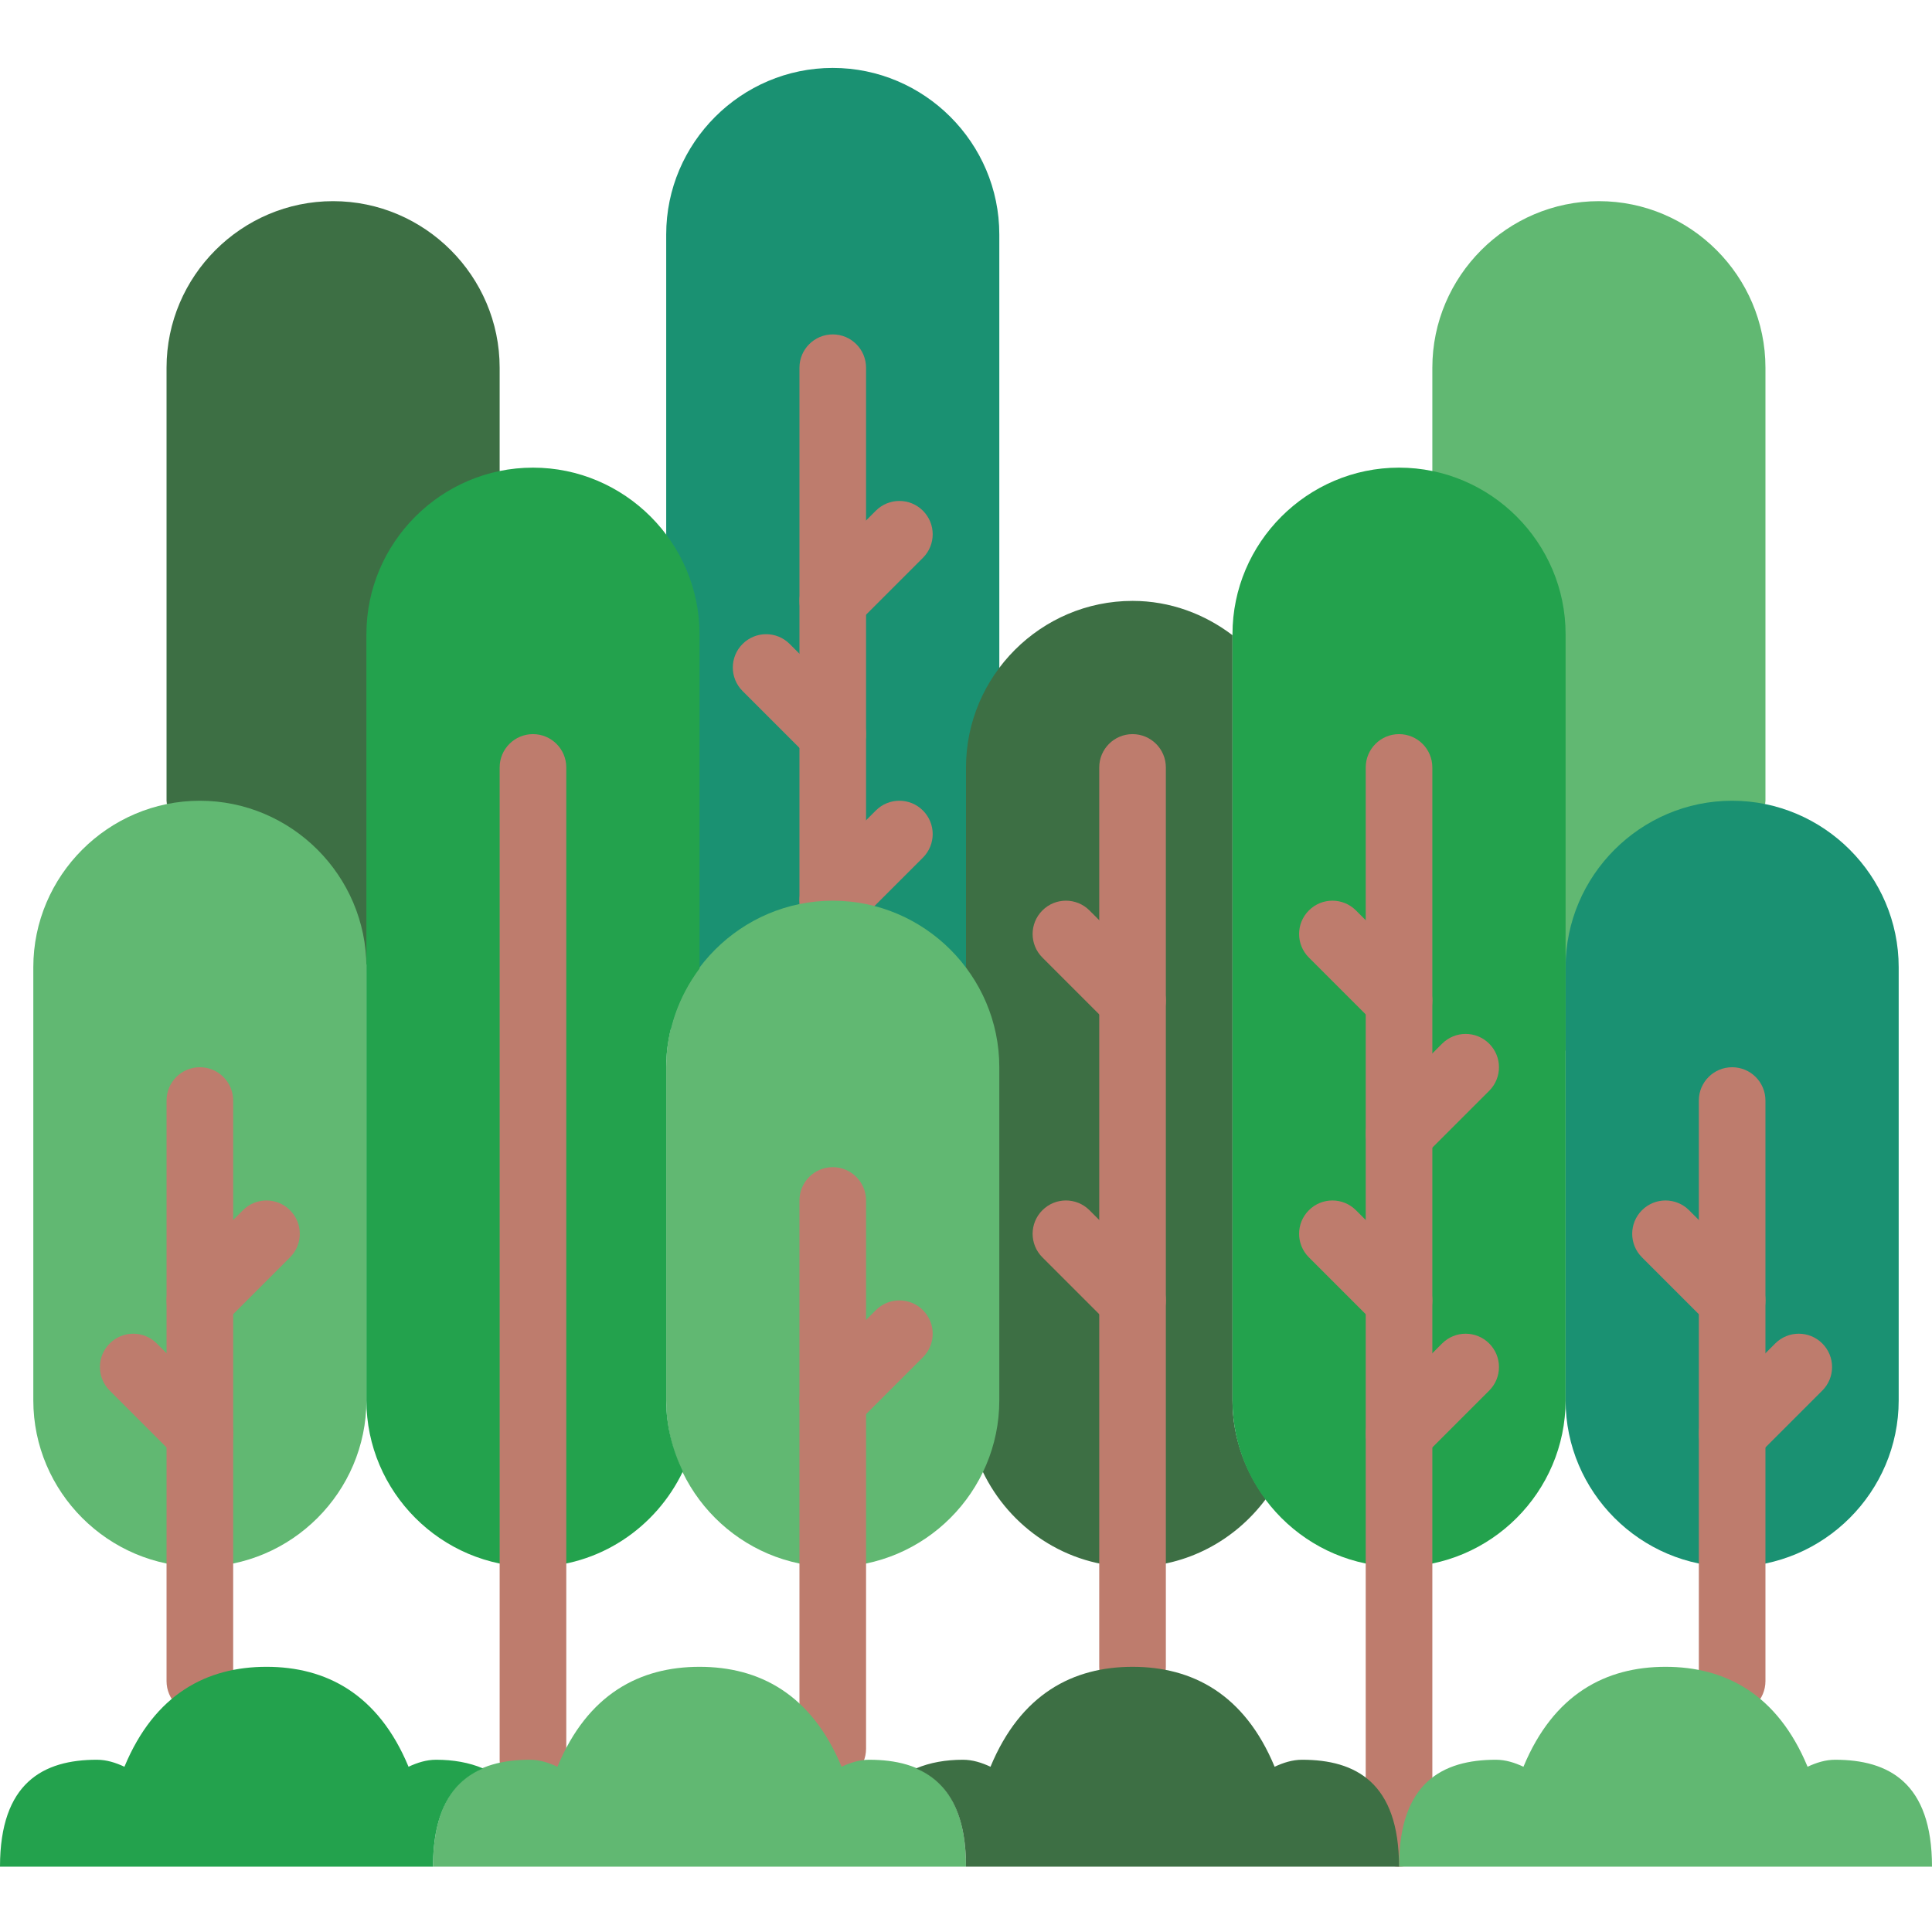
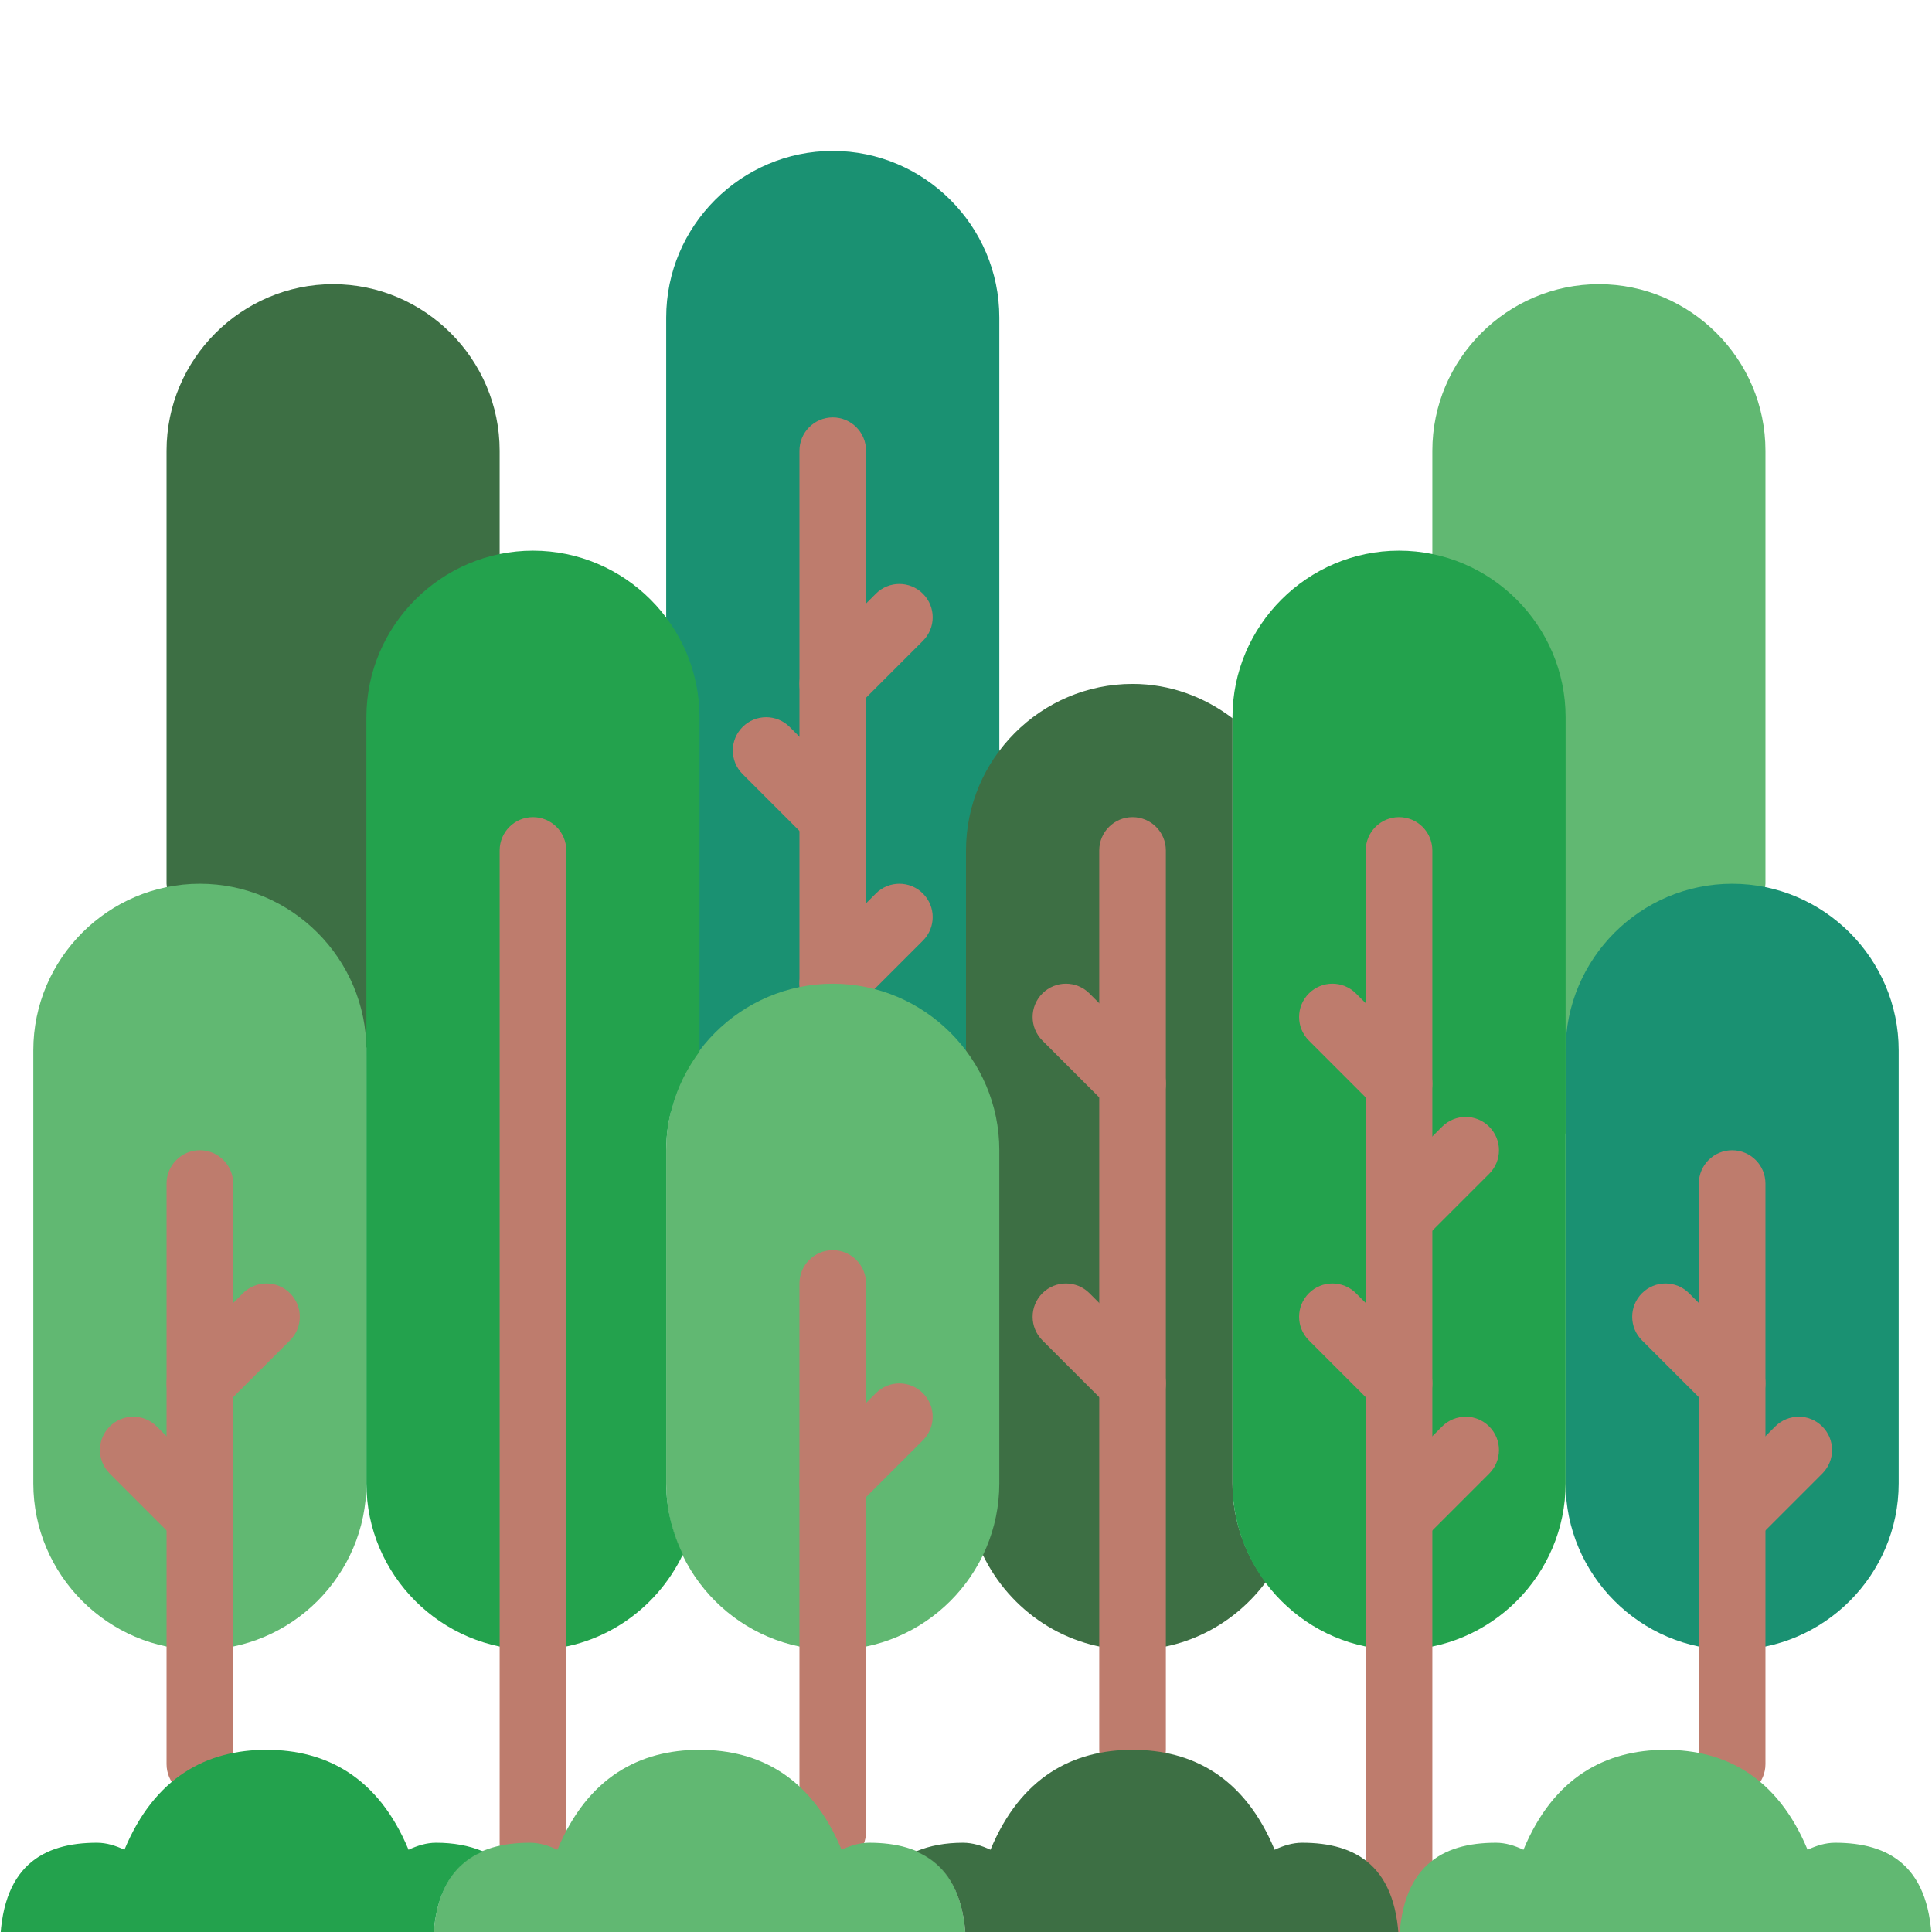
- <svg xmlns="http://www.w3.org/2000/svg" height="256pt" viewBox="0 -18 512 512" width="256pt">
+ <svg xmlns="http://www.w3.org/2000/svg" height="256pt" viewBox="0 -40 512 512" width="256pt">
  <path d="m273.656 194.207c0-9.816-14.301-27.641-8.828-34.992v-115.078c0-24.273-19.863-44.137-44.137-44.137-24.277 0-44.141 19.863-44.141 44.137v79.766c5.473 7.355 0 33.688 0 43.496v88.602c8.059-10.832 38.508-18 52.965-18 14.469 0 27.254 7.152 35.312 18zm0 0" fill="#1a9172" />
  <path d="m220.691 229.516c-4.875 0-8.828-3.953-8.828-8.824v-141.242c0-4.875 3.953-8.828 8.828-8.828 4.871 0 8.824 3.953 8.824 8.828v141.242c0 4.871-3.953 8.824-8.824 8.824zm0 0" fill="#be7c6d" />
  <path d="m220.691 229.516c-2.262 0-4.52-.863-6.242-2.586-3.453-3.449-3.453-9.031 0-12.48l17.656-17.656c3.449-3.453 9.027-3.453 12.48 0 3.453 3.453 3.453 9.031 0 12.484l-17.656 17.652c-1.719 1.723-3.98 2.586-6.238 2.586zm0 0" fill="#be7c6d" />
  <path d="m220.691 150.07c-2.262 0-4.52-.867-6.242-2.586-3.453-3.453-3.453-9.031 0-12.484l17.656-17.656c3.449-3.449 9.027-3.449 12.48 0 3.453 3.453 3.453 9.031 0 12.484l-17.656 17.656c-1.719 1.719-3.98 2.586-6.238 2.586zm0 0" fill="#be7c6d" />
  <path d="m220.691 185.379c-2.262 0-4.52-.863-6.242-2.586l-17.656-17.656c-3.453-3.449-3.453-9.031 0-12.48 3.453-3.453 9.031-3.453 12.484 0l17.652 17.656c3.453 3.449 3.453 9.027 0 12.48-1.719 1.723-3.98 2.586-6.238 2.586zm0 0" fill="#be7c6d" />
  <path d="m88.277 35.309c-24.277 0-44.141 19.863-44.141 44.141v114.758c0 .301.09.582.09.891 2.832-.574 5.746 87.387 8.738 87.387 23.977 0 43.566-41.52 44.051-17.656.027-.008.062-27.375.086-27.383l35.312 53.863v-211.859c0-24.277-19.863-44.141-44.137-44.141zm0 0" fill="#3d6f44" />
  <path d="m423.723 35.309c-24.273 0-44.137 19.863-44.137 44.141v27.383l8.828 193.297c.027.008.062 0 .09.008.484-23.859 46.555-61.793 70.531-61.793 2.992 0 5.906-43.82 8.738-43.246 0-.309.09-.59.09-.891v-114.758c0-24.277-19.863-44.141-44.141-44.141zm0 0" fill="#61b872" />
  <path d="m326.621 353.102v-202.77c-7.406-5.621-16.527-9.09-26.484-9.09-24.273 0-44.137 19.859-44.137 44.137v53.285c5.473 7.352-8.828 16.348-8.828 26.164v88.273c0 6.766 15.988 13.109 13.242 18.848 7.113 14.875 22.211 25.293 39.723 25.293 14.461 0 27.254-7.141 35.312-17.973-5.473-7.355-8.828-16.352-8.828-26.168zm0 0" fill="#3d6f44" />
  <path d="m52.965 397.242c-24.273 0-44.137-19.863-44.137-44.141v-114.758c0-24.273 19.863-44.137 44.137-44.137 24.277 0 44.137 19.863 44.137 44.137v114.758c0 24.277-19.859 44.141-44.137 44.141zm0 0" fill="#61b872" />
  <path d="m52.965 335.449c-2.258 0-4.52-.867-6.242-2.586-3.449-3.453-3.449-9.031 0-12.484l17.656-17.656c3.453-3.449 9.031-3.449 12.484 0 3.449 3.453 3.449 9.031 0 12.484l-17.656 17.656c-1.723 1.719-3.98 2.586-6.242 2.586zm0 0" fill="#be7c6d" />
  <path d="m52.965 370.758c-2.258 0-4.52-.863-6.242-2.586l-17.652-17.656c-3.453-3.449-3.453-9.027 0-12.48 3.449-3.453 9.031-3.453 12.48 0l17.656 17.656c3.453 3.449 3.453 9.027 0 12.48-1.723 1.723-3.98 2.586-6.242 2.586zm0 0" fill="#be7c6d" />
  <path d="m141.242 335.449c-2.262 0-4.52-.867-6.242-2.586-3.453-3.453-3.453-9.031 0-12.484l17.656-17.656c3.449-3.449 9.031-3.449 12.48 0 3.453 3.453 3.453 9.031 0 12.484l-17.652 17.656c-1.723 1.719-3.984 2.586-6.242 2.586zm0 0" fill="#be7c6d" />
  <path d="m141.242 370.758c-2.262 0-4.52-.863-6.242-2.586l-17.656-17.656c-3.449-3.449-3.449-9.027 0-12.48 3.453-3.453 9.031-3.453 12.484 0l17.656 17.656c3.449 3.449 3.449 9.027 0 12.48-1.723 1.723-3.984 2.586-6.242 2.586zm0 0" fill="#be7c6d" />
  <path d="m141.242 256c-2.262 0-4.52-.863-6.242-2.586-3.453-3.453-3.453-9.031 0-12.484l17.656-17.652c3.449-3.453 9.031-3.453 12.48 0 3.453 3.449 3.453 9.031 0 12.48l-17.652 17.656c-1.723 1.723-3.984 2.586-6.242 2.586zm0 0" fill="#be7c6d" />
  <path d="m141.242 291.309c-2.262 0-4.52-.863-6.242-2.586l-17.656-17.652c-3.449-3.453-3.449-9.031 0-12.484 3.453-3.449 9.031-3.449 12.484 0l17.656 17.656c3.449 3.449 3.449 9.031 0 12.48-1.723 1.723-3.984 2.586-6.242 2.586zm0 0" fill="#be7c6d" />
  <path d="m220.691 397.242c-24.277 0-44.141-19.863-44.141-44.141v-88.273c0-24.277 19.863-44.137 44.141-44.137 24.273 0 44.137 19.859 44.137 44.137v88.273c0 24.277-19.863 44.141-44.137 44.141zm0 0" fill="#61b872" />
  <path d="m220.691 361.93c-2.262 0-4.52-.863-6.242-2.586-3.453-3.449-3.453-9.031 0-12.48l17.656-17.656c3.449-3.453 9.027-3.453 12.48 0 3.453 3.453 3.453 9.031 0 12.48l-17.656 17.656c-1.719 1.723-3.98 2.586-6.238 2.586zm0 0" fill="#be7c6d" />
  <path d="m52.965 436.34c-4.871 0-8.828-3.957-8.828-8.828v-153.855c0-4.875 3.957-8.828 8.828-8.828 4.875 0 8.828 3.953 8.828 8.828v153.855c0 4.871-3.953 8.828-8.828 8.828zm0 0" fill="#be7c6d" />
  <path d="m459.035 397.242c24.273 0 44.137-19.863 44.137-44.141v-114.758c0-24.273-19.863-44.137-44.137-44.137-24.277 0-44.137 19.863-44.137 44.137v114.758c0 24.277 19.859 44.141 44.137 44.141zm0 0" fill="#1a9172" />
  <path d="m459.035 335.449c-2.262 0-4.52-.867-6.242-2.586l-17.656-17.656c-3.449-3.453-3.449-9.031 0-12.484 3.453-3.449 9.031-3.449 12.484 0l17.656 17.656c3.449 3.453 3.449 9.031 0 12.484-1.723 1.719-3.984 2.586-6.242 2.586zm0 0" fill="#be7c6d" />
  <path d="m459.035 370.758c-2.262 0-4.52-.863-6.242-2.586-3.453-3.453-3.453-9.031 0-12.48l17.656-17.656c3.449-3.453 9.031-3.453 12.48 0 3.453 3.453 3.453 9.031 0 12.48l-17.652 17.656c-1.723 1.723-3.984 2.586-6.242 2.586zm0 0" fill="#be7c6d" />
  <path d="m370.758 397.242c24.277 0 44.141-19.863 44.141-44.141v-203.031c0-24.277-19.863-44.141-44.141-44.141-24.273 0-44.137 19.863-44.137 44.141v203.031c0 24.277 19.863 44.141 44.137 44.141zm0 0" fill="#23a24d" />
  <g fill="#be7c6d">
    <path d="m370.758 476.691c-4.871 0-8.828-3.957-8.828-8.828v-282.484c0-4.871 3.957-8.828 8.828-8.828 4.875 0 8.828 3.957 8.828 8.828v282.484c0 4.871-3.953 8.828-8.828 8.828zm0 0" />
    <path d="m370.758 335.449c-2.258 0-4.52-.867-6.242-2.586l-17.652-17.656c-3.453-3.453-3.453-9.031 0-12.484 3.449-3.449 9.031-3.449 12.48 0l17.656 17.656c3.453 3.453 3.453 9.031 0 12.484-1.723 1.719-3.98 2.586-6.242 2.586zm0 0" />
    <path d="m370.758 370.758c-2.258 0-4.52-.863-6.242-2.586-3.449-3.453-3.449-9.031 0-12.48l17.656-17.656c3.453-3.453 9.031-3.453 12.484 0 3.449 3.453 3.449 9.031 0 12.48l-17.656 17.656c-1.723 1.723-3.98 2.586-6.242 2.586zm0 0" />
    <path d="m370.758 256c-2.258 0-4.52-.863-6.242-2.586l-17.652-17.656c-3.453-3.449-3.453-9.031 0-12.48 3.449-3.453 9.031-3.453 12.48 0l17.656 17.652c3.453 3.453 3.453 9.031 0 12.484-1.723 1.723-3.98 2.586-6.242 2.586zm0 0" />
    <path d="m370.758 291.309c-2.258 0-4.52-.863-6.242-2.586-3.449-3.449-3.449-9.031 0-12.48l17.656-17.656c3.453-3.449 9.031-3.449 12.484 0 3.449 3.453 3.449 9.031 0 12.484l-17.656 17.652c-1.723 1.723-3.98 2.586-6.242 2.586zm0 0" />
    <path d="m300.137 432.551c-4.871 0-8.828-3.953-8.828-8.828v-238.344c0-4.871 3.957-8.828 8.828-8.828 4.875 0 8.828 3.957 8.828 8.828v238.344c0 4.875-3.953 8.828-8.828 8.828zm0 0" />
    <path d="m300.137 335.449c-2.258 0-4.52-.867-6.238-2.586l-17.656-17.656c-3.453-3.453-3.453-9.031 0-12.484 3.449-3.449 9.031-3.449 12.48 0l17.656 17.656c3.453 3.453 3.453 9.031 0 12.484-1.723 1.719-3.98 2.586-6.242 2.586zm0 0" />
    <path d="m300.137 256c-2.258 0-4.52-.863-6.238-2.586l-17.656-17.656c-3.453-3.449-3.453-9.031 0-12.48 3.449-3.453 9.031-3.453 12.48 0l17.656 17.652c3.453 3.453 3.453 9.031 0 12.484-1.723 1.723-3.98 2.586-6.242 2.586zm0 0" />
    <path d="m459.035 436.34c-4.875 0-8.828-3.957-8.828-8.828v-153.855c0-4.875 3.953-8.828 8.828-8.828 4.871 0 8.828 3.953 8.828 8.828v153.855c0 4.871-3.957 8.828-8.828 8.828zm0 0" />
  </g>
  <path d="m176.551 353.102v-88.273c0-9.816 3.355-18.812 8.828-26.164v-88.594c0-24.277-19.863-44.141-44.137-44.141-24.277 0-44.141 19.863-44.141 44.141v203.031c0 24.277 19.863 44.141 44.141 44.141 17.512 0 32.609-10.418 39.723-25.293-2.746-5.738-4.414-12.082-4.414-18.848zm0 0" fill="#23a24d" />
  <path d="m141.242 457.297c-4.875 0-8.828-3.957-8.828-8.828v-263.09c0-4.871 3.953-8.828 8.828-8.828 4.871 0 8.828 3.957 8.828 8.828v263.09c0 4.871-3.957 8.828-8.828 8.828zm0 0" fill="#be7c6d" />
  <path d="m220.691 454.258c-4.875 0-8.828-3.953-8.828-8.828v-145.293c0-4.871 3.953-8.828 8.828-8.828 4.871 0 8.824 3.957 8.824 8.828v145.293c0 4.883-3.953 8.828-8.824 8.828zm0 0" fill="#be7c6d" />
  <path d="m396.438 448.352c2.551 0 4.969.77 7.293 1.855 8.016-19.324 21.875-26.484 37.648-26.484 15.773 0 29.625 7.16 37.648 26.484 2.324-1.086 4.742-1.855 7.293-1.855 14.176 0 25.68 6.047 25.68 28.34h-141.242c0-22.293 11.496-28.34 25.68-28.34zm0 0" fill="#61b872" />
  <path d="m140.438 448.352c2.551 0 4.969.77 7.293 1.855 8.016-19.324 21.875-26.484 37.648-26.484 15.773 0 29.625 7.16 37.648 26.484 2.324-1.086 4.742-1.855 7.293-1.855 14.176 0 25.68 6.047 25.68 28.34h-141.242c0-22.293 11.496-28.34 25.68-28.34zm0 0" fill="#61b872" />
  <path d="m128 450.648c-3.699-1.57-7.902-2.297-12.438-2.297-2.551 0-4.969.77-7.293 1.855-8.023-19.324-21.875-26.484-37.648-26.484-15.773 0-29.625 7.16-37.648 26.484-2.324-1.086-4.742-1.855-7.293-1.855-14.188 0-25.68 6.047-25.68 28.34h114.758c0-15.16 5.375-22.699 13.242-26.043zm0 0" fill="#23a24d" />
  <path d="m345.078 448.352c-2.551 0-4.969.77-7.289 1.855-8.016-19.324-21.875-26.484-37.652-26.484-15.773 0-29.625 7.16-37.648 26.484-2.32-1.086-4.742-1.855-7.293-1.855-4.535 0-8.738.727-12.438 2.297 7.867 3.344 13.242 10.883 13.242 26.043h114.758c0-22.293-11.492-28.34-25.68-28.34zm0 0" fill="#3d6f44" />
</svg>
